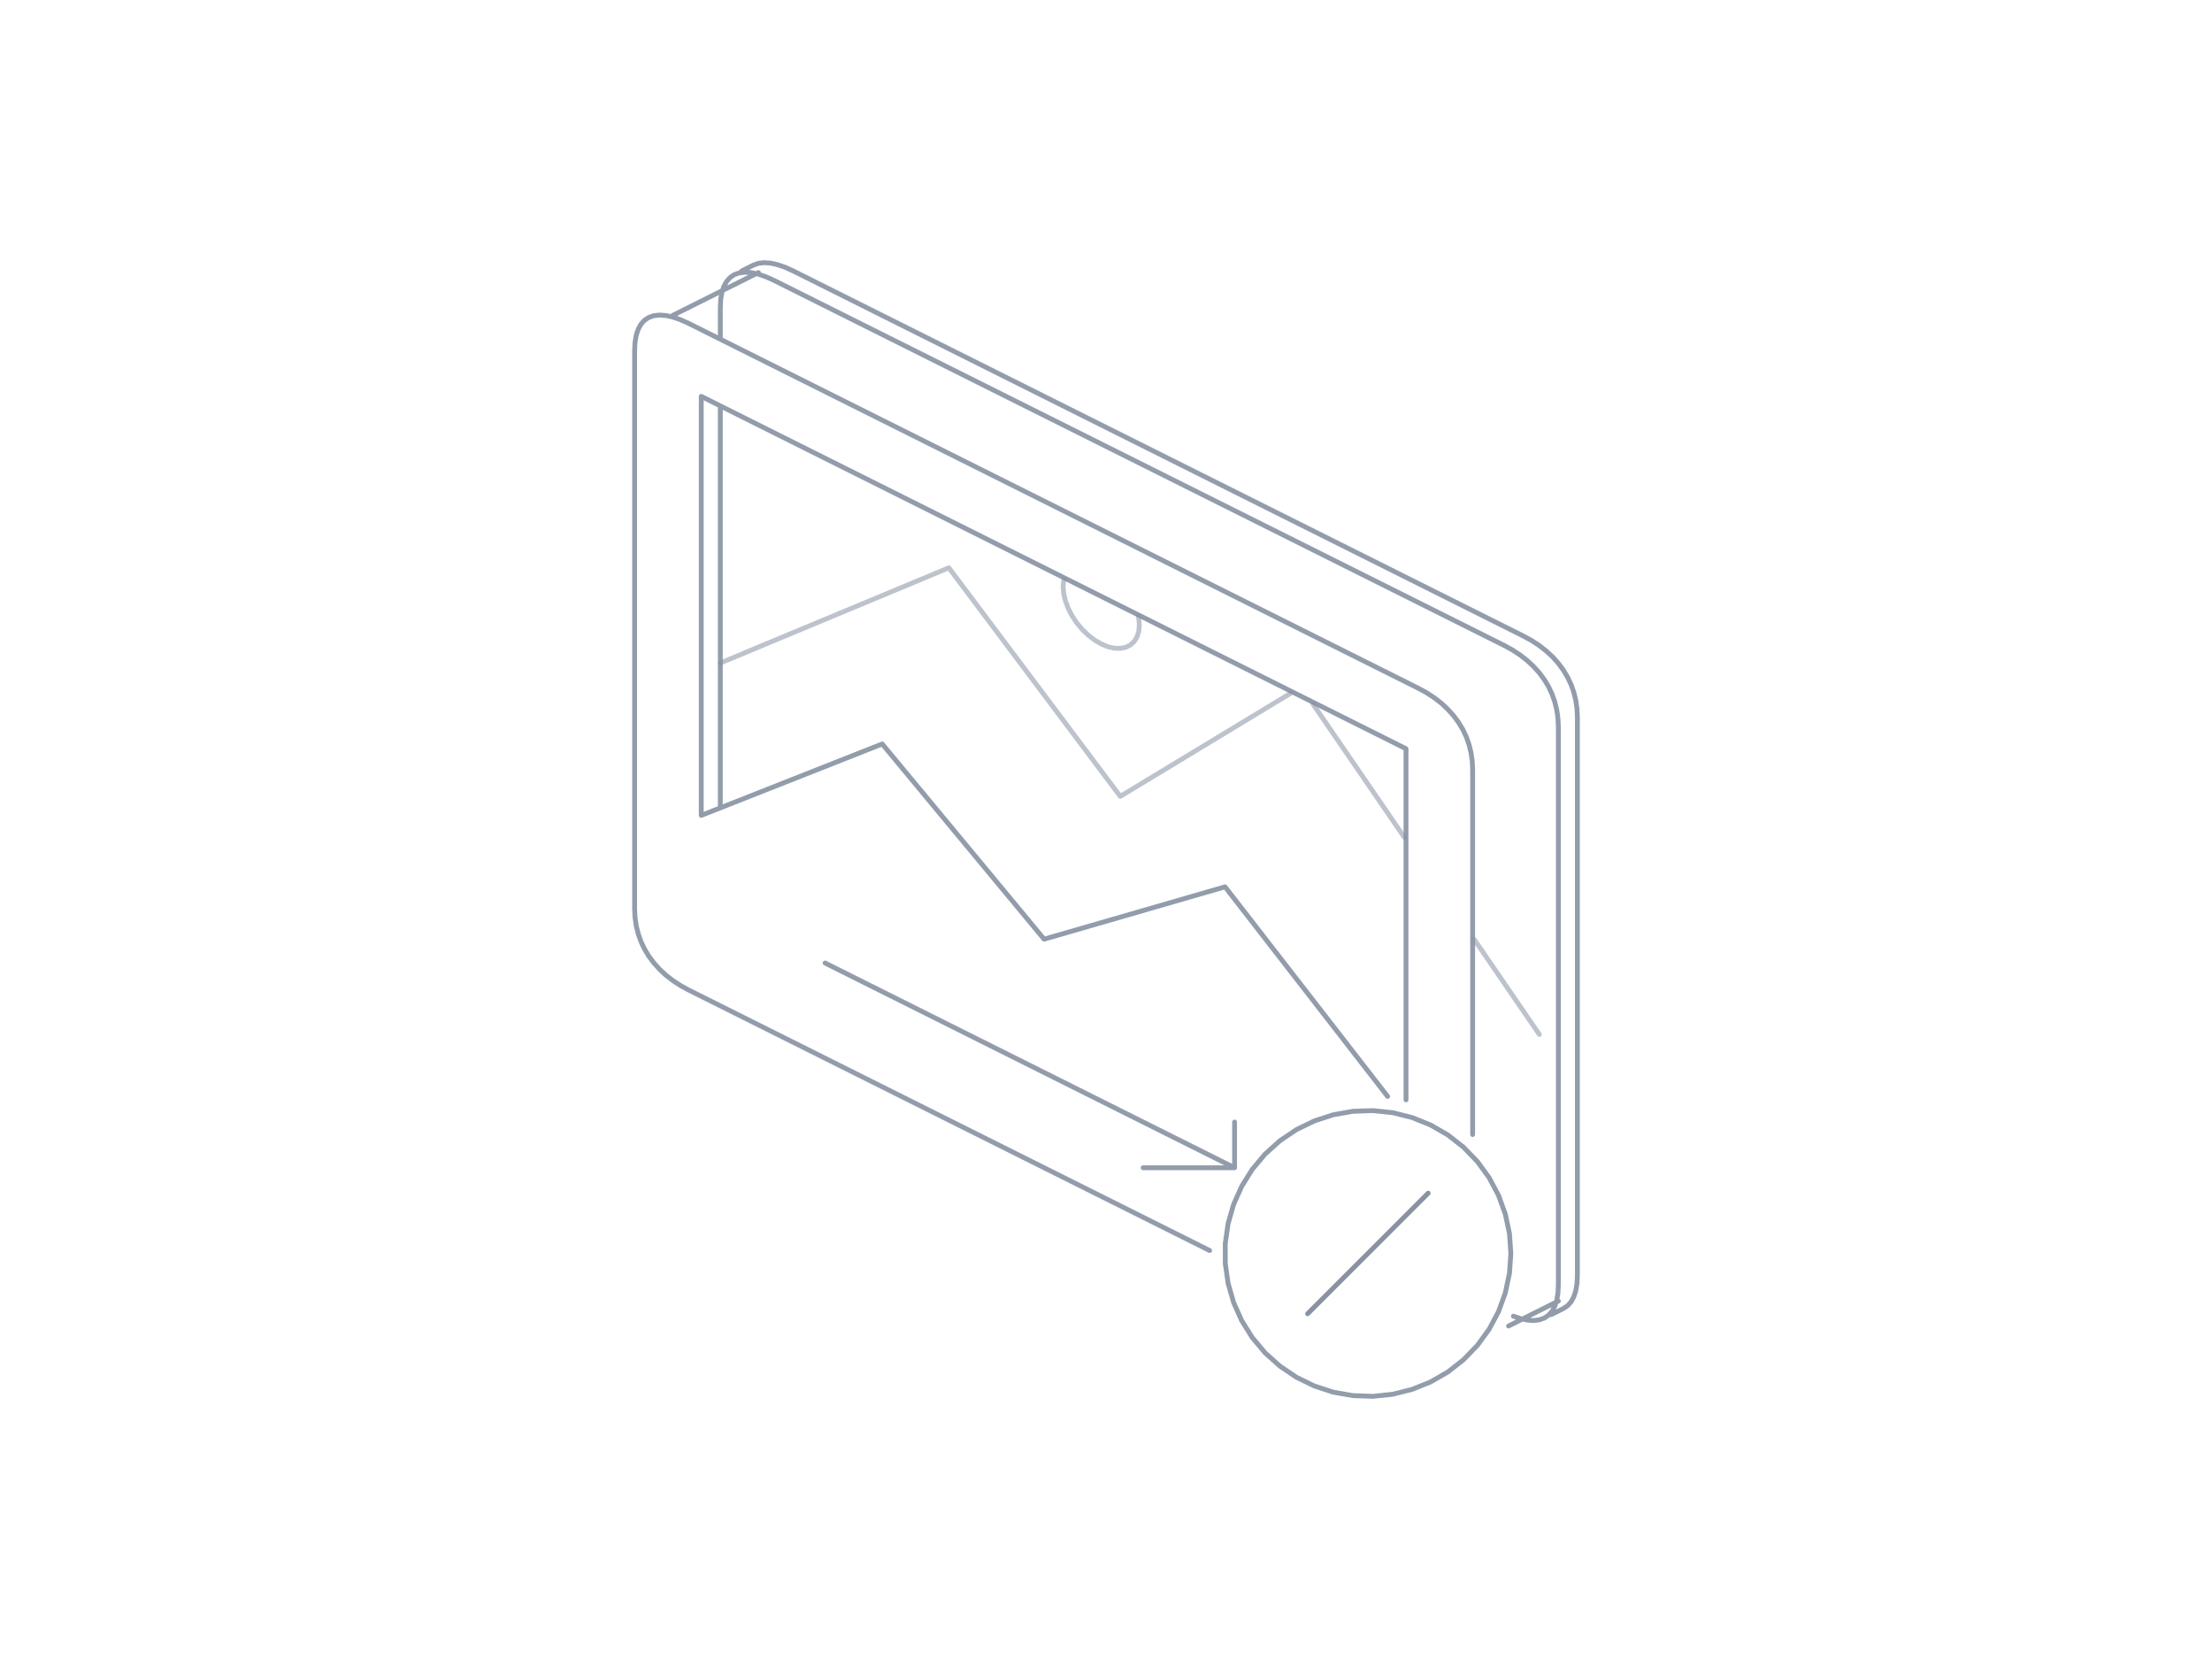
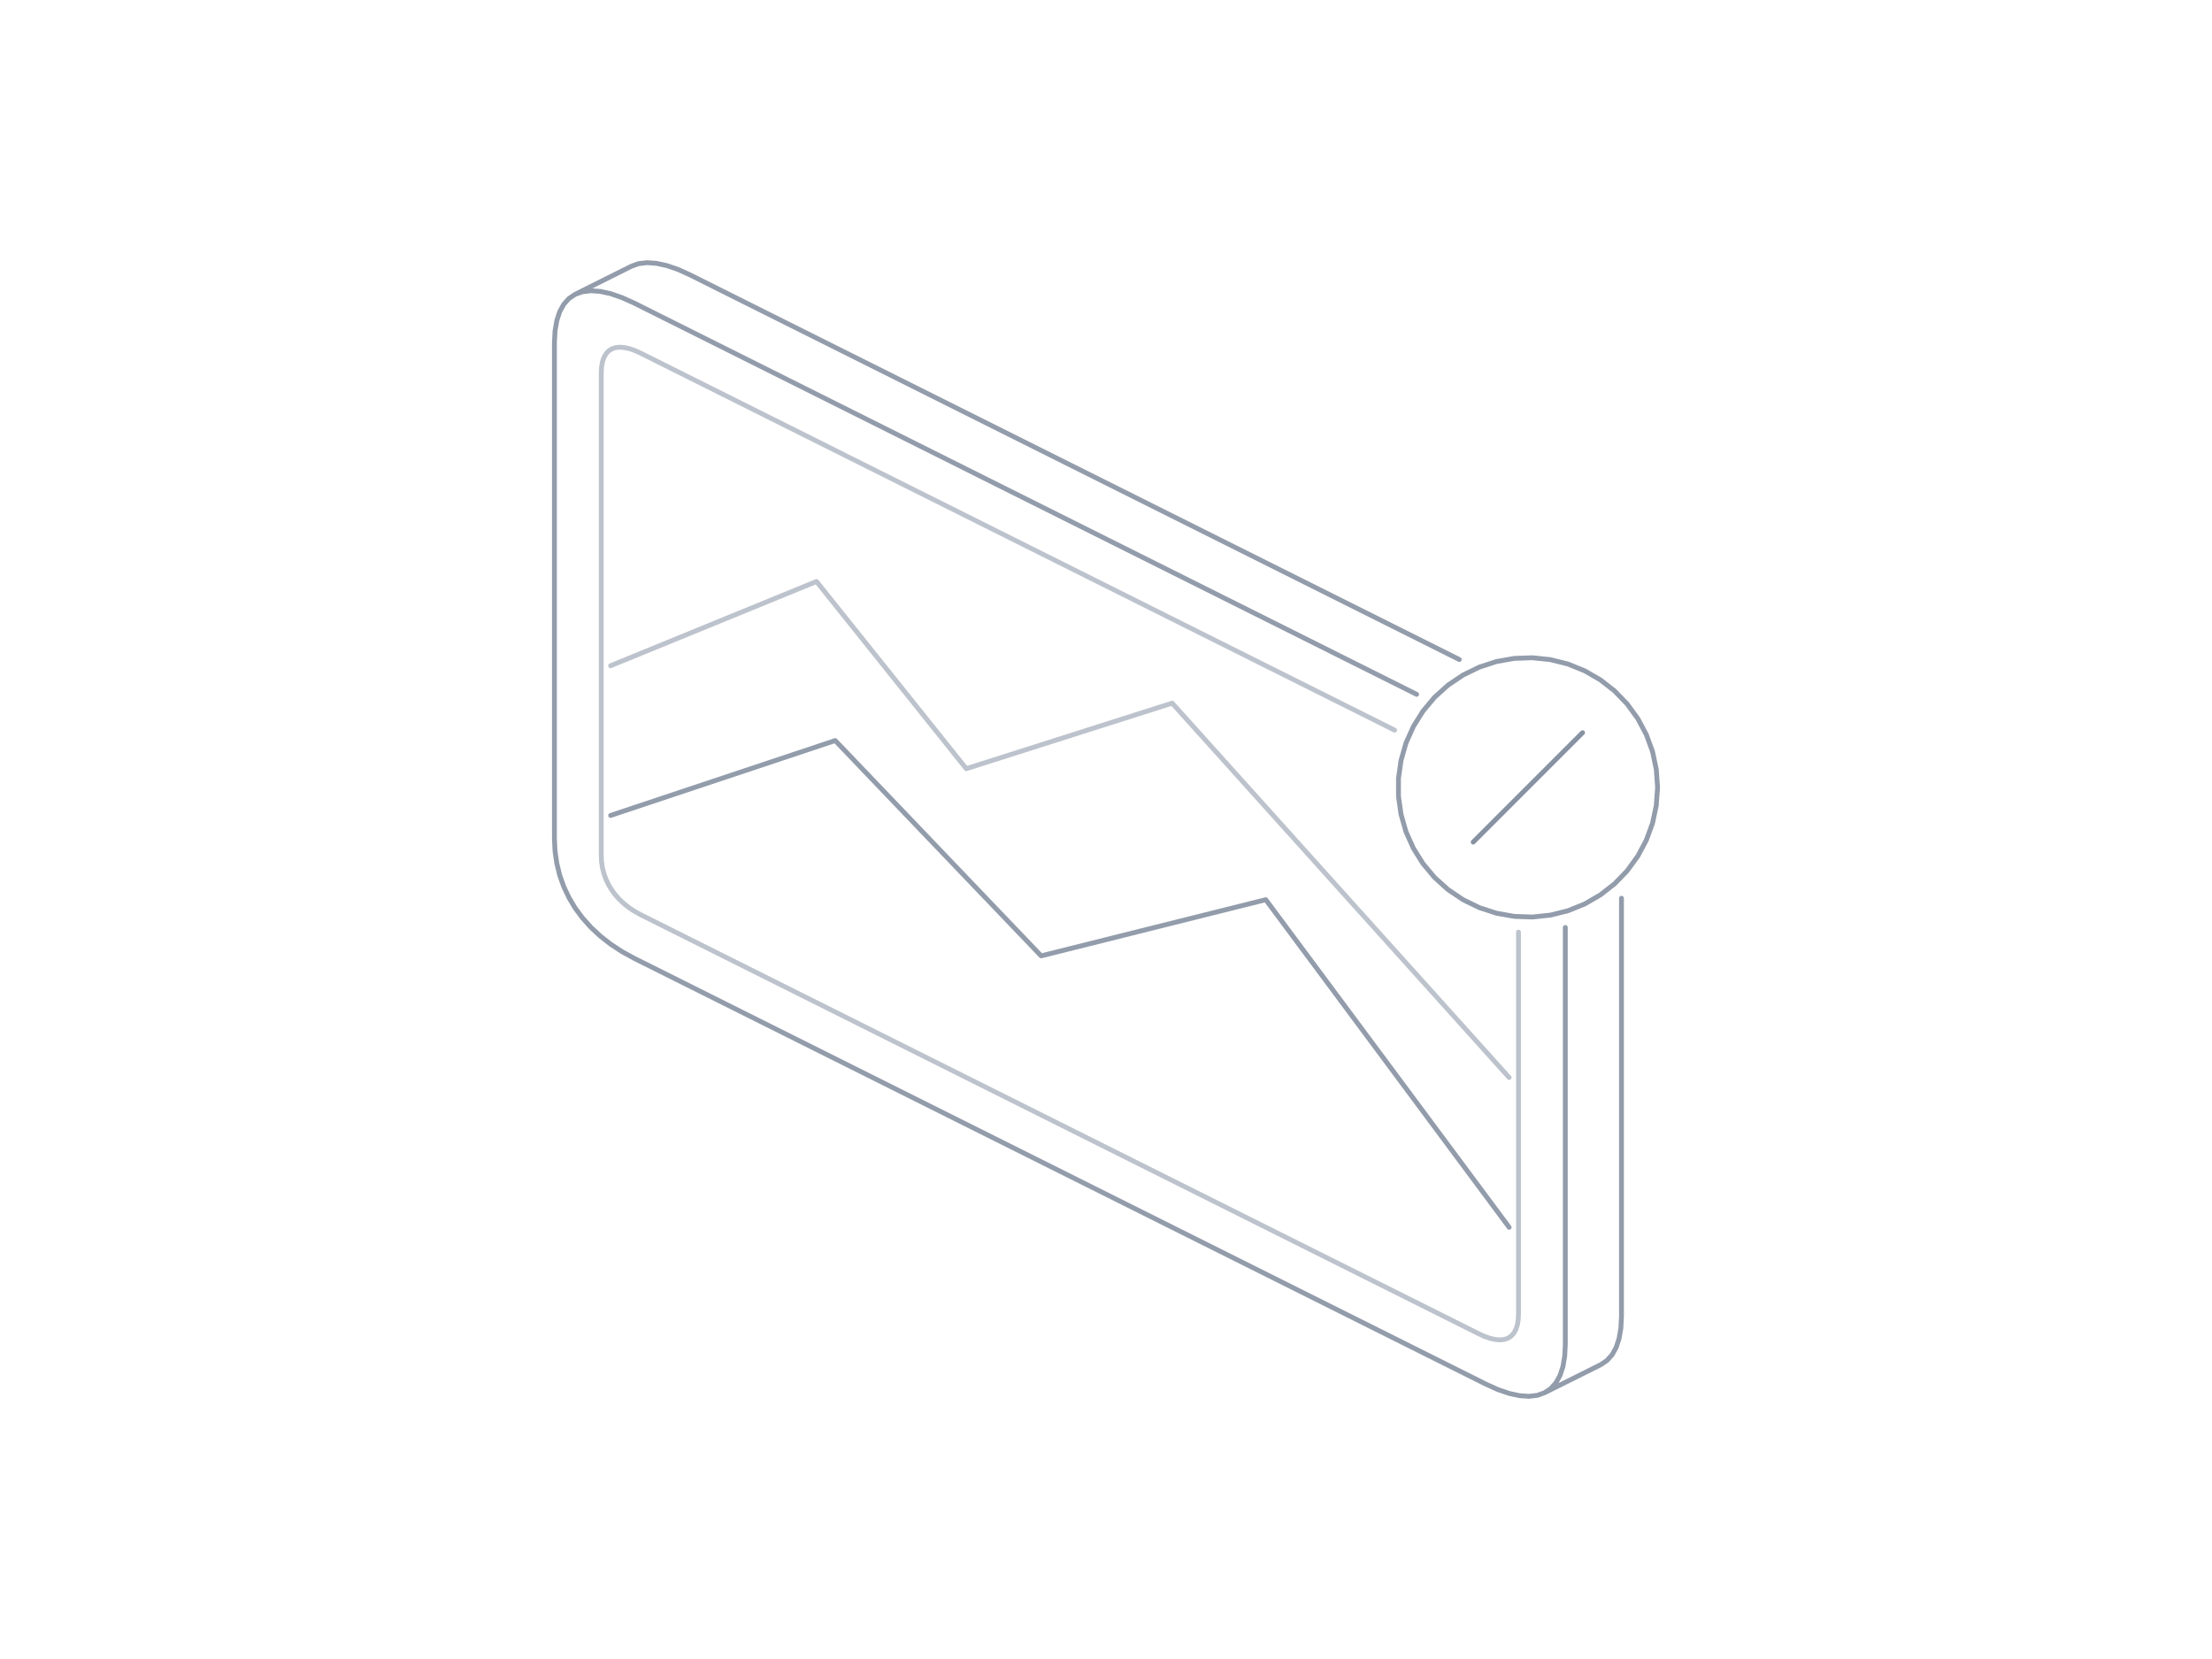
<svg xmlns="http://www.w3.org/2000/svg" viewBox="0 0 480 360" role="img" color="#8792a2" fill="none" stroke="currentColor" stroke-width="1.05" stroke-linecap="round" stroke-linejoin="round">
-   <path vector-effect="non-scaling-stroke" stroke-opacity=".55" d="M156.31,143.87 205.90,123.21 243.10,172.81 280.14,150.39 M284.92,152.78 304.75,181.72 M319.91,203.86 334.03,224.47 M247.23,135.61 247.11,134.11 247.04,133.84 M230.89,125.76 230.83,125.97 230.70,127.34 230.83,128.84 231.20,130.42 231.81,132.03 232.63,133.62 233.65,135.15 234.83,136.57 236.14,137.83 237.53,138.90 238.97,139.74 240.40,140.33 241.79,140.66 243.10,140.70 244.28,140.46 245.30,139.96 246.13,139.19 246.73,138.19 247.11,136.98 247.23,135.61" />
-   <path vector-effect="non-scaling-stroke" stroke-opacity=".9" d="M336.62,285.26 339.24,283.95 340.16,283.34 340.92,282.49 341.51,281.41 341.94,280.10 342.20,278.56 342.29,276.79 342.29,155.61 342.20,153.76 341.94,151.96 341.51,150.22 340.92,148.54 340.16,146.94 339.24,145.40 338.16,143.94 336.94,142.57 335.56,141.29 334.03,140.09 332.36,139.00 330.55,138.01 172.18,58.82 170.37,58.00 168.70,57.43 167.17,57.09 165.80,57.00 164.57,57.14 163.49,57.53 160.95,58.80 M328.41,285.61 329.90,286.12 331.42,286.45 332.80,286.55 334.03,286.40 335.11,286.02 336.03,285.40 336.79,284.55 337.38,283.47 337.81,282.16 338.07,280.62 338.16,278.86 338.16,157.68 338.07,155.83 337.81,154.03 337.38,152.29 336.79,150.61 336.03,149.00 335.11,147.47 334.03,146.01 332.80,144.64 331.42,143.35 329.90,142.16 328.23,141.06 326.42,140.07 168.04,60.88 166.24,60.07 164.57,59.49 163.04,59.16 161.66,59.07 160.43,59.21 159.36,59.59 158.44,60.21 157.68,61.06 157.08,62.14 156.65,63.45 156.39,64.99 156.31,66.75 156.31,73.22 M156.31,88.47 156.31,174.93 M164.57,59.15 145.99,68.44 M338.16,282.33 327.35,287.74 M319.56,246.19 319.56,166.98 319.47,165.13 319.21,163.33 318.78,161.59 318.19,159.91 317.43,158.30 316.51,156.77 315.43,155.31 314.20,153.94 312.83,152.65 311.30,151.46 309.63,150.36 307.82,149.37 149.45,70.18 147.64,69.37 145.97,68.79 144.44,68.46 143.06,68.37 141.84,68.51 140.76,68.89 139.84,69.51 139.08,70.36 138.49,71.44 138.06,72.75 137.80,74.29 137.71,76.05 137.71,197.23 137.80,199.08 138.06,200.88 138.49,202.62 139.08,204.30 139.84,205.91 140.76,207.44 141.84,208.90 143.06,210.27 144.44,211.56 145.97,212.75 147.64,213.85 149.45,214.84 262.49,271.36 M152.17,176.94 191.44,161.44 226.57,203.80 265.83,192.44 301.11,237.92 M305.10,238.67 305.10,162.47 152.17,86.01 152.17,176.94 M179.04,208.97 267.90,253.40 M248.06,253.40 267.90,253.40 267.90,243.48 M297.91,241.00 293.59,241.15 289.32,241.90 285.21,243.24 281.32,245.13 277.73,247.55 274.51,250.45 271.73,253.76 269.44,257.44 267.68,261.39 266.49,265.55 265.88,269.83 265.88,274.16 266.49,278.45 267.68,282.61 269.44,286.56 271.73,290.23 274.51,293.55 277.73,296.44 281.32,298.86 285.21,300.76 289.32,302.10 293.59,302.85 297.91,303.00 297.91,303.00 302.22,302.55 306.41,301.50 310.43,299.88 314.18,297.72 317.59,295.05 320.59,291.94 323.14,288.44 325.17,284.62 326.65,280.55 327.55,276.32 327.85,272.00 327.85,272.00 327.55,267.68 326.65,263.45 325.17,259.38 323.14,255.56 320.59,252.06 317.59,248.95 314.18,246.28 310.43,244.12 306.41,242.50 302.22,241.45 297.91,241.00 M327.85,272.00 327.55,267.68 326.65,263.45 325.17,259.38 323.14,255.56 320.59,252.06 317.59,248.95 314.18,246.28 310.43,244.12 306.41,242.50 302.22,241.45 297.91,241.00 293.59,241.15 289.32,241.90 285.21,243.24 281.32,245.13 277.73,247.55 274.51,250.45 271.73,253.76 269.44,257.44 267.68,261.39 266.49,265.55 265.88,269.83 265.88,274.16 266.49,278.45 267.68,282.61 269.44,286.56 271.73,290.23 274.51,293.55 277.73,296.44 281.32,298.86 285.21,300.76 289.32,302.10 293.59,302.85 297.91,303.00 302.22,302.55 306.41,301.50 310.43,299.88 314.18,297.72 317.59,295.05 320.59,291.94 323.14,288.44 325.17,284.62 326.65,280.55 327.55,276.32 327.85,272.00" />
-   <path vector-effect="non-scaling-stroke" stroke-opacity="1" d="M283.75,285.08 309.91,258.92" />
+   <path vector-effect="non-scaling-stroke" stroke-opacity=".55" d="M320.86,289.41 322.19,290.02 323.42,290.44 324.55,290.68 325.57,290.75 326.47,290.65 327.26,290.37 327.94,289.91 328.50,289.29 328.94,288.49 329.26,287.52 329.45,286.39 329.51,285.09 329.51,202.27 M302.63,158.44 139.12,76.68 137.79,76.08 136.56,75.65 135.43,75.41 134.42,75.34 133.51,75.45 132.72,75.73 132.04,76.18 131.48,76.81 131.04,77.60 130.72,78.57 130.53,79.70 130.47,81.01 130.47,185.57 130.53,186.93 130.72,188.26 131.04,189.54 131.48,190.78 132.04,191.96 132.72,193.09 133.51,194.17 134.42,195.18 135.43,196.13 136.56,197.01 137.79,197.81 139.12,198.54 320.86,289.41 M132.50,144.46 177.18,126.18 209.68,166.80 254.36,152.58 327.48,233.82" />
+   <path vector-effect="non-scaling-stroke" stroke-opacity=".9" d="M124.81,63.87 123.46,64.78 122.34,66.03 121.46,67.62 120.83,69.55 120.44,71.82 120.31,74.42 120.31,181.99 120.44,184.72 120.83,187.37 121.46,189.94 122.34,192.41 123.46,194.78 124.81,197.05 126.40,199.19 128.21,201.22 130.24,203.11 132.49,204.87 134.95,206.49 137.62,207.95 322.36,300.32 325.03,301.53 327.49,302.37 329.74,302.86 331.77,303.00 333.58,302.79 335.17,302.22 347.36,296.13 348.71,295.22 349.83,293.97 350.71,292.38 351.34,290.45 351.73,288.18 351.86,285.58 351.86,194.92 M316.66,143.11 149.80,59.68 147.14,58.47 144.68,57.63 142.43,57.14 140.39,57.00 138.58,57.21 137.00,57.78 124.81,63.87 M322.36,300.32 325.03,301.53 327.49,302.37 329.74,302.86 331.77,303.00 333.58,302.79 335.17,302.22 336.52,301.32 337.64,300.06 338.52,298.47 339.16,296.54 339.54,294.27 339.67,291.67 339.67,201.26 M307.41,150.67 137.62,65.77 134.95,64.57 132.49,63.72 130.24,63.23 128.21,63.09 126.40,63.31 124.81,63.87 123.46,64.78 122.34,66.03 121.46,67.62 120.83,69.55 120.44,71.82 120.31,74.42 120.31,181.99 120.44,184.72 120.83,187.37 121.46,189.94 122.34,192.41 123.46,194.78 124.81,197.05 126.40,199.19 128.21,201.22 130.24,203.11 132.49,204.87 134.95,206.49 137.62,207.95 322.36,300.32 M132.50,176.95 181.24,160.70 225.93,207.42 274.67,195.23 327.48,266.32 M332.53,142.73 328.60,142.87 324.74,143.55 321.00,144.77 317.47,146.49 314.22,148.68 311.30,151.31 308.78,154.32 306.70,157.65 305.10,161.23 304.02,165.01 303.47,168.90 303.47,172.82 304.02,176.71 305.10,180.49 306.70,184.07 308.78,187.40 311.30,190.41 314.22,193.04 317.47,195.23 321.00,196.95 324.74,198.17 328.60,198.85 332.53,198.99 336.43,198.58 340.24,197.63 343.88,196.16 343.88,196.16 347.28,194.19 350.38,191.77 353.10,188.95 355.41,185.77 357.25,182.31 358.60,178.62 359.41,174.78 359.69,170.86 359.41,166.94 358.60,163.10 357.25,159.41 355.41,155.95 353.10,152.77 350.38,149.95 347.28,147.53 343.88,145.57 340.24,144.09 336.43,143.14 332.53,142.73 M359.69,170.86 359.41,166.94 358.60,163.10 357.25,159.41 355.41,155.95 353.10,152.77 350.38,149.95 347.28,147.53 343.88,145.57 340.24,144.09 336.43,143.14 332.53,142.73 328.60,142.87 324.74,143.55 321.00,144.77 317.47,146.49 314.22,148.68 311.30,151.31 308.78,154.32 306.70,157.65 305.10,161.23 304.02,165.01 303.47,168.90 303.47,172.82 304.02,176.71 305.10,180.49 306.70,184.07 308.78,187.40 311.30,190.41 314.22,193.04 317.47,195.23 321.00,196.95 324.74,198.17 328.60,198.85 332.53,198.99 336.43,198.58 340.24,197.63 343.88,196.16 347.28,194.19 350.38,191.77 353.10,188.95 355.41,185.77 357.25,182.31 358.60,178.62 359.41,174.78 359.69,170.86" />
+   <path vector-effect="non-scaling-stroke" stroke-opacity="1" d="M319.68,182.73 343.41,158.99" />
</svg>
